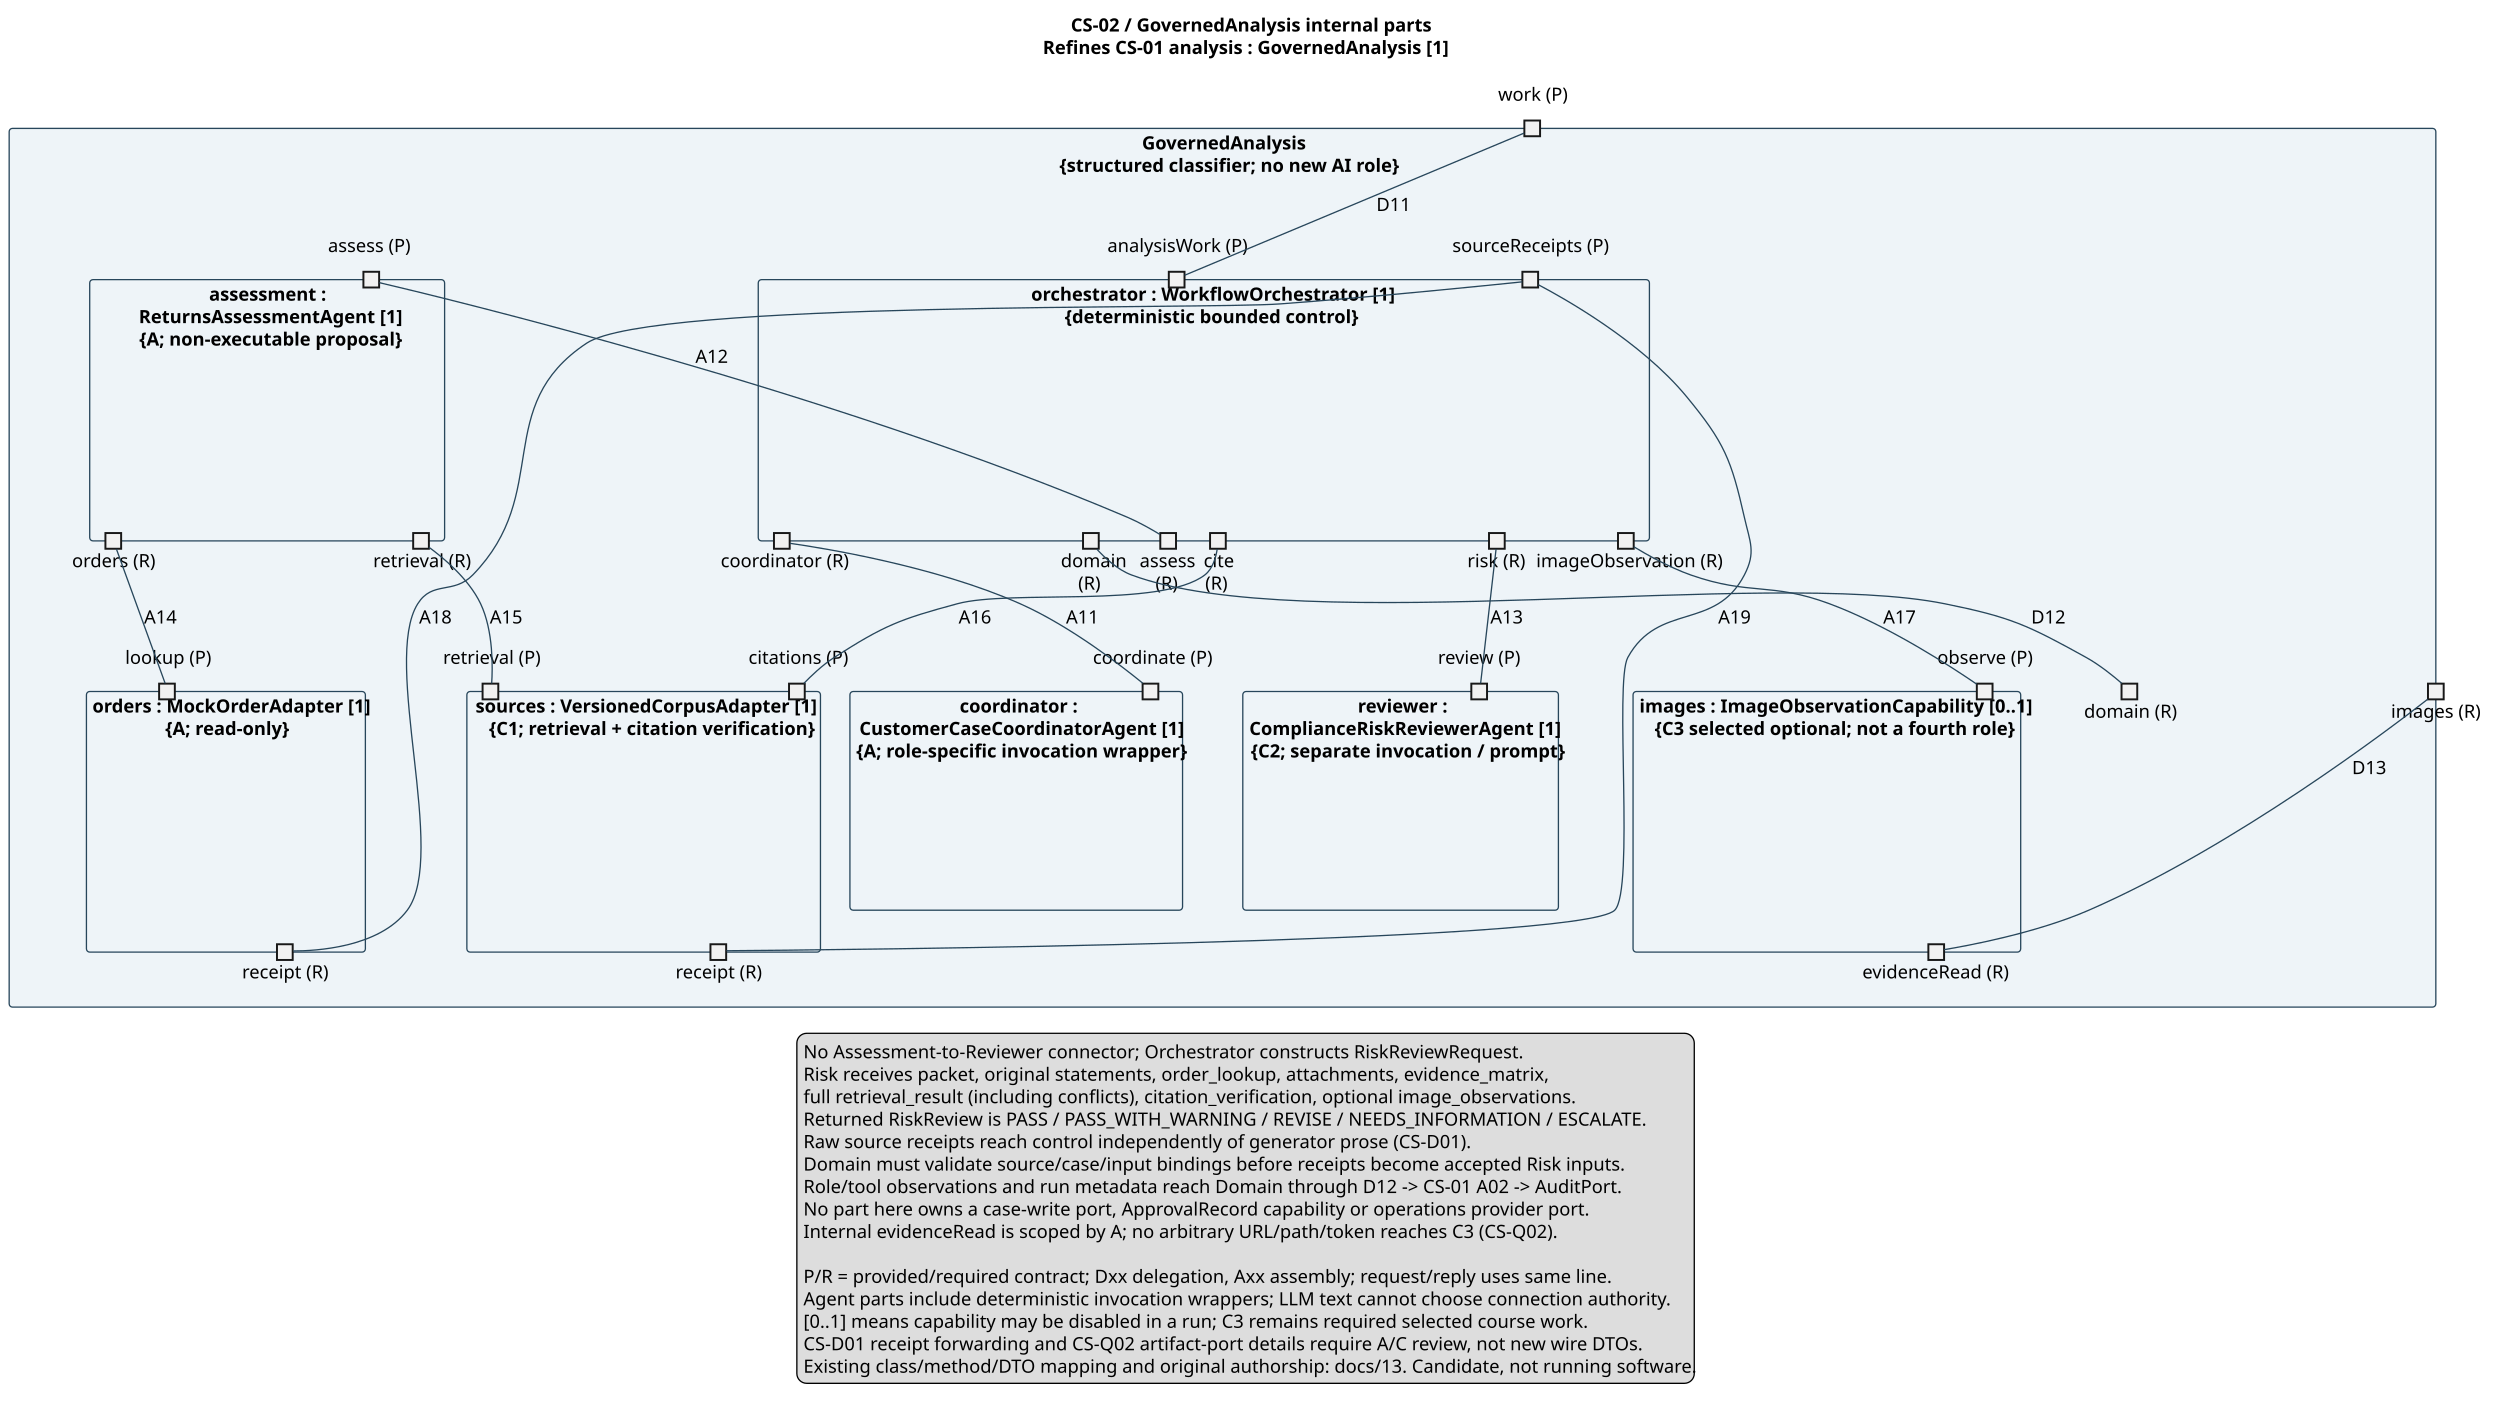
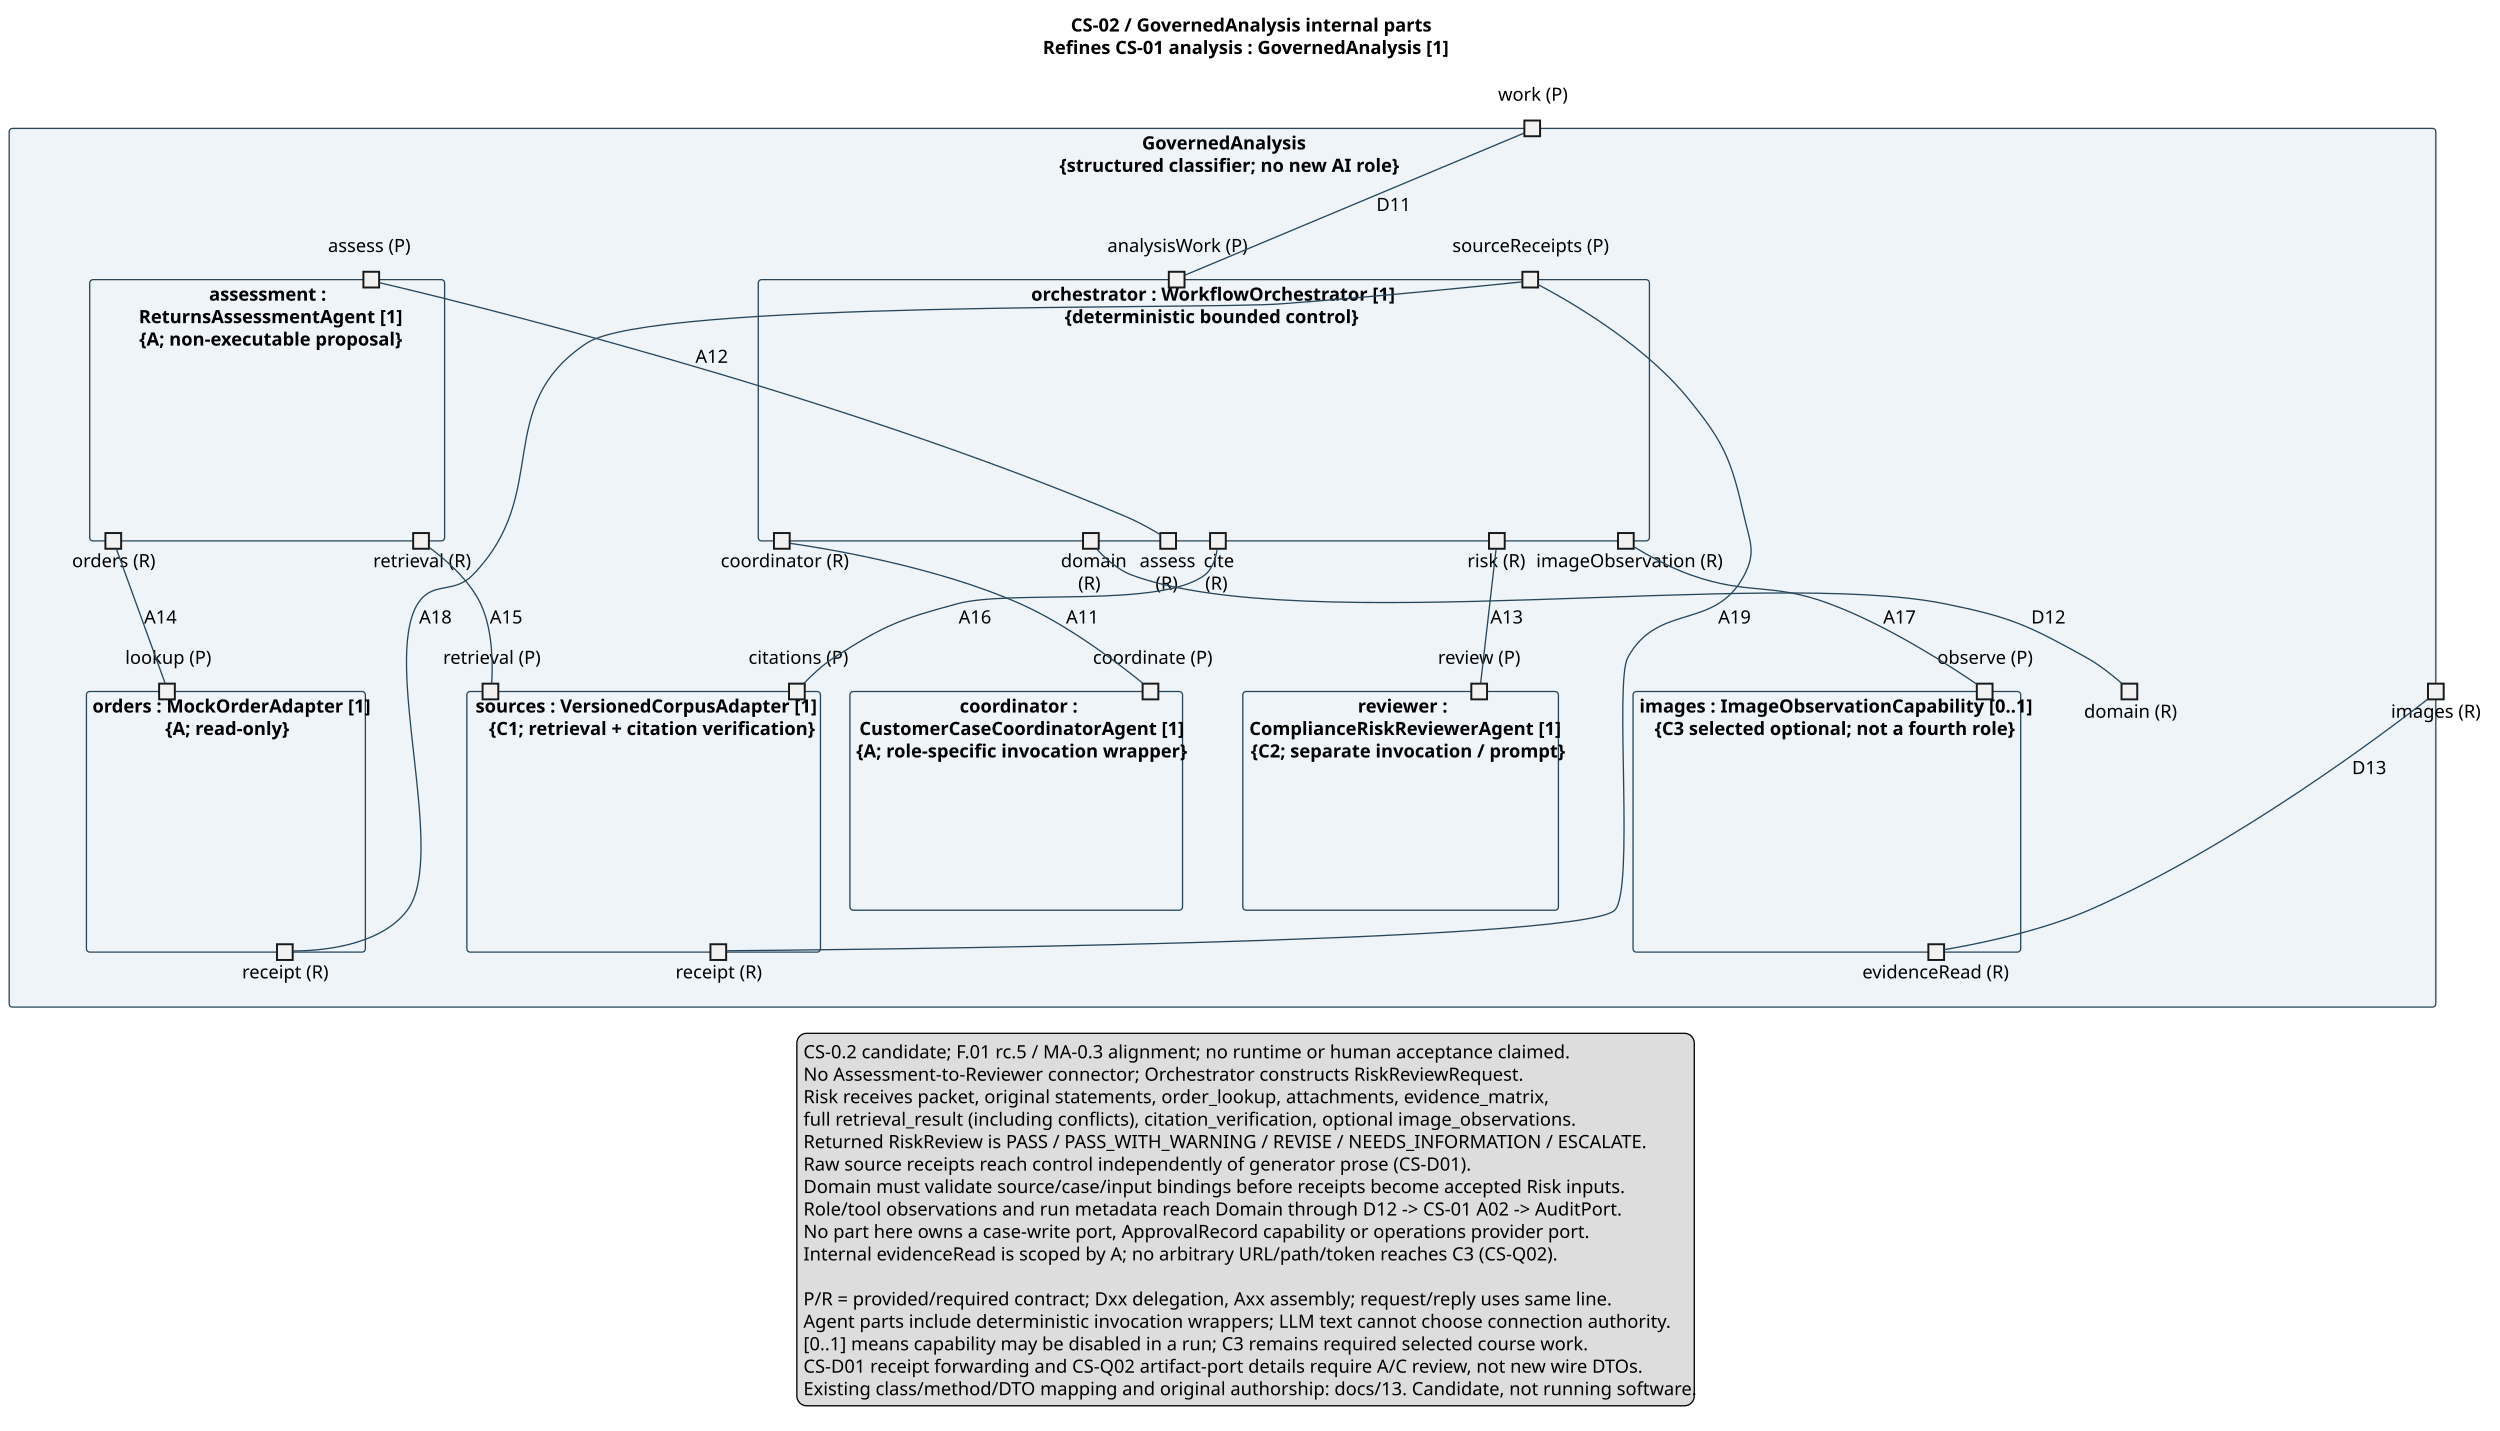
- <svg xmlns="http://www.w3.org/2000/svg" version="1.1" data-diagram-type="DESCRIPTION" style="width:1909px;height:1075px;background:#FFFFFF;" width="1909px" height="1075px" viewBox="0 0 1909 1075" zoomAndPan="magnify" preserveAspectRatio="none" contentStyleType="text/css">
+ <svg xmlns="http://www.w3.org/2000/svg" version="1.1" data-diagram-type="DESCRIPTION" style="width:1909px;height:1092px;background:#FFFFFF;" width="1909px" height="1092px" viewBox="0 0 1909 1092" zoomAndPan="magnify" preserveAspectRatio="none" contentStyleType="text/css">
  <defs />
  <g font-family="sans-serif" lengthAdjust="spacing">
    <g class="title" data-source-line="1">
      <text x="817.68" y="24.075" fill="#000" font-size="14" textLength="266.868" font-weight="700">CS-02 / GovernedAnalysis internal parts</text>
      <text x="796.276" y="41.227" fill="#000" font-size="14" textLength="309.675" font-weight="700">Refines CS-01 analysis : GovernedAnalysis [1]</text>
    </g>
    <g class="cluster" data-qualified-name="Analysis" id="ent0001" data-source-line="13">
      <rect x="7" y="98.03" width="1853" height="671" fill="#EEF4F8" style="stroke:#27465B;stroke-width:1;" rx="2.5" ry="2.5" />
      <text x="872.031" y="114.105" fill="#000" font-size="14" textLength="122.938" font-weight="700">GovernedAnalysis</text>
      <text x="809.021" y="131.257" fill="#000" font-size="14" textLength="248.958" font-weight="700">{structured classifier; no new AI role}</text>
    </g>
    <g class="cluster" data-qualified-name="Analysis.Orch" id="ent0005" data-source-line="18">
      <rect x="579" y="213.53" width="680.5" height="199.5" fill="#EEF4F8" style="stroke:#27465B;stroke-width:1;" rx="2.5" ry="2.5" />
      <text x="787.395" y="229.605" fill="#000" font-size="14" textLength="263.71" font-weight="700">orchestrator : WorkflowOrchestrator [1]</text>
      <text x="813.074" y="246.757" fill="#000" font-size="14" textLength="212.352" font-weight="700">{deterministic bounded control}</text>
    </g>
    <g class="cluster" data-qualified-name="Analysis.Coordinator" id="ent0014" data-source-line="28">
      <rect x="649" y="528.03" width="254" height="167" fill="#EEF4F8" style="stroke:#27465B;stroke-width:1;" rx="2.5" ry="2.5" />
      <text x="732.834" y="544.105" fill="#000" font-size="14" textLength="86.331" font-weight="700">coordinator :</text>
      <text x="656.21" y="561.257" fill="#000" font-size="14" textLength="239.579" font-weight="700">CustomerCaseCoordinatorAgent [1]</text>
      <text x="653.859" y="578.408" fill="#000" font-size="14" textLength="244.282" font-weight="700">{A; role-specific invocation wrapper}</text>
    </g>
    <g class="cluster" data-qualified-name="Analysis.Assessment" id="ent0016" data-source-line="31">
      <rect x="68.5" y="213.53" width="271" height="199.5" fill="#EEF4F8" style="stroke:#27465B;stroke-width:1;" rx="2.5" ry="2.5" />
      <text x="159.642" y="229.605" fill="#000" font-size="14" textLength="88.717" font-weight="700">assessment :</text>
      <text x="105.976" y="246.757" fill="#000" font-size="14" textLength="196.048" font-weight="700">ReturnsAssessmentAgent [1]</text>
      <text x="106.373" y="263.908" fill="#000" font-size="14" textLength="195.255" font-weight="700">{A; non-executable proposal}</text>
    </g>
    <g class="cluster" data-qualified-name="Analysis.Risk" id="ent0020" data-source-line="36">
      <rect x="949" y="528.03" width="241" height="167" fill="#EEF4F8" style="stroke:#27465B;stroke-width:1;" rx="2.5" ry="2.5" />
      <text x="1036.814" y="544.105" fill="#000" font-size="14" textLength="65.372" font-weight="700">reviewer :</text>
      <text x="953.966" y="561.257" fill="#000" font-size="14" textLength="231.068" font-weight="700">ComplianceRiskReviewerAgent [1]</text>
      <text x="955.142" y="578.408" fill="#000" font-size="14" textLength="228.717" font-weight="700">{C2; separate invocation / prompt}</text>
    </g>
    <g class="cluster" data-qualified-name="Analysis.Order" id="ent0022" data-source-line="39">
      <rect x="66" y="528.03" width="213" height="199" fill="#EEF4F8" style="stroke:#27465B;stroke-width:1;" rx="2.5" ry="2.5" />
      <text x="70.59" y="544.105" fill="#000" font-size="14" textLength="203.82" font-weight="700">orders : MockOrderAdapter [1]</text>
      <text x="126.214" y="561.257" fill="#000" font-size="14" textLength="92.572" font-weight="700">{A; read-only}</text>
    </g>
    <g class="cluster" data-qualified-name="Analysis.Sources" id="ent0025" data-source-line="43">
      <rect x="356.5" y="528.03" width="270" height="199" fill="#EEF4F8" style="stroke:#27465B;stroke-width:1;" rx="2.5" ry="2.5" />
      <text x="363.138" y="544.105" fill="#000" font-size="14" textLength="256.724" font-weight="700">sources : VersionedCorpusAdapter [1]</text>
      <text x="373.43" y="561.257" fill="#000" font-size="14" textLength="236.141" font-weight="700">{C1; retrieval + citation verification}</text>
    </g>
    <g class="cluster" data-qualified-name="Analysis.ImageObs" id="ent0029" data-source-line="48">
      <rect x="1247" y="528.03" width="296" height="199" fill="#EEF4F8" style="stroke:#27465B;stroke-width:1;" rx="2.5" ry="2.5" />
      <text x="1251.845" y="544.105" fill="#000" font-size="14" textLength="286.31" font-weight="700">images : ImageObservationCapability [0..1]</text>
      <text x="1263.542" y="561.257" fill="#000" font-size="14" textLength="262.917" font-weight="700">{C3 selected optional; not a fourth role}</text>
    </g>
    <g class="entity" data-qualified-name="Analysis.AN_WORK" id="ent0002" data-source-line="14">
      <text x="1143.945" y="76.954" fill="#000" font-size="14" textLength="52.11">work (P)</text>
      <rect x="1164" y="92.03" width="12" height="12" fill="#F1F1F1" style="stroke:#181818;stroke-width:1.5;" />
    </g>
    <g class="entity" data-qualified-name="Analysis.AN_DOMAIN" id="ent0003" data-source-line="15">
      <text x="1591.379" y="548.105" fill="#000" font-size="14" textLength="69.241">domain (R)</text>
      <rect x="1620" y="522.03" width="12" height="12" fill="#F1F1F1" style="stroke:#181818;stroke-width:1.5;" />
    </g>
    <g class="entity" data-qualified-name="Analysis.AN_IMAGES" id="ent0004" data-source-line="16">
      <text x="1825.772" y="548.105" fill="#000" font-size="14" textLength="68.455">images (R)</text>
      <rect x="1854" y="522.03" width="12" height="12" fill="#F1F1F1" style="stroke:#181818;stroke-width:1.5;" />
    </g>
    <g class="entity" data-qualified-name="Analysis.Orch.OR_WORK" id="ent0006" data-source-line="19">
      <text x="845.604" y="192.454" fill="#000" font-size="14" textLength="105.793">analysisWork (P)</text>
      <rect x="892.5" y="207.53" width="12" height="12" fill="#F1F1F1" style="stroke:#181818;stroke-width:1.5;" />
    </g>
    <g class="entity" data-qualified-name="Analysis.Orch.OR_DOMAIN" id="ent0007" data-source-line="20">
      <text x="810.042" y="433.105" fill="#000" font-size="14" textLength="45.917">domain</text>
      <text x="823.283" y="450.257" fill="#000" font-size="14" textLength="19.435">(R)</text>
      <rect x="827" y="407.03" width="12" height="12" fill="#F1F1F1" style="stroke:#181818;stroke-width:1.5;" />
    </g>
    <g class="entity" data-qualified-name="Analysis.Orch.OR_COORD" id="ent0008" data-source-line="21">
      <text x="550.317" y="433.105" fill="#000" font-size="14" textLength="93.365">coordinator (R)</text>
      <rect x="591" y="407.03" width="12" height="12" fill="#F1F1F1" style="stroke:#181818;stroke-width:1.5;" />
    </g>
    <g class="entity" data-qualified-name="Analysis.Orch.OR_ASSESS" id="ent0009" data-source-line="22">
      <text x="870.214" y="433.105" fill="#000" font-size="14" textLength="43.572">assess</text>
      <text x="882.283" y="450.257" fill="#000" font-size="14" textLength="19.435">(R)</text>
      <rect x="886" y="407.03" width="12" height="12" fill="#F1F1F1" style="stroke:#181818;stroke-width:1.5;" />
    </g>
    <g class="entity" data-qualified-name="Analysis.Orch.OR_RISK" id="ent0010" data-source-line="23">
      <text x="1120.452" y="433.105" fill="#000" font-size="14" textLength="45.097">risk (R)</text>
      <rect x="1137" y="407.03" width="12" height="12" fill="#F1F1F1" style="stroke:#181818;stroke-width:1.5;" />
    </g>
    <g class="entity" data-qualified-name="Analysis.Orch.OR_CITE" id="ent0011" data-source-line="24">
      <text x="919.107" y="433.105" fill="#000" font-size="14" textLength="21.786">cite</text>
      <text x="920.283" y="450.257" fill="#000" font-size="14" textLength="19.435">(R)</text>
      <rect x="924" y="407.03" width="12" height="12" fill="#F1F1F1" style="stroke:#181818;stroke-width:1.5;" />
    </g>
    <g class="entity" data-qualified-name="Analysis.Orch.OR_IMAGE" id="ent0012" data-source-line="25">
      <text x="1173.031" y="433.105" fill="#000" font-size="14" textLength="136.938">imageObservation (R)</text>
      <rect x="1235.5" y="407.03" width="12" height="12" fill="#F1F1F1" style="stroke:#181818;stroke-width:1.5;" />
    </g>
    <g class="entity" data-qualified-name="Analysis.Orch.OR_RECEIPTS" id="ent0013" data-source-line="26">
      <text x="1108.979" y="192.454" fill="#000" font-size="14" textLength="119.041">sourceReceipts (P)</text>
      <rect x="1162.5" y="207.53" width="12" height="12" fill="#F1F1F1" style="stroke:#181818;stroke-width:1.5;" />
    </g>
    <g class="entity" data-qualified-name="Analysis.Coordinator.CO_CALL" id="ent0015" data-source-line="29">
      <text x="834.535" y="506.954" fill="#000" font-size="14" textLength="87.931">coordinate (P)</text>
      <rect x="872.5" y="522.03" width="12" height="12" fill="#F1F1F1" style="stroke:#181818;stroke-width:1.5;" />
    </g>
    <g class="entity" data-qualified-name="Analysis.Assessment.AS_CALL" id="ent0017" data-source-line="32">
      <text x="250.438" y="192.454" fill="#000" font-size="14" textLength="66.124">assess (P)</text>
      <rect x="277.5" y="207.53" width="12" height="12" fill="#F1F1F1" style="stroke:#181818;stroke-width:1.5;" />
    </g>
    <g class="entity" data-qualified-name="Analysis.Assessment.AS_ORDER" id="ent0018" data-source-line="33">
      <text x="54.997" y="433.105" fill="#000" font-size="14" textLength="63.007">orders (R)</text>
      <rect x="80.5" y="407.03" width="12" height="12" fill="#F1F1F1" style="stroke:#181818;stroke-width:1.5;" />
    </g>
    <g class="entity" data-qualified-name="Analysis.Assessment.AS_RETR" id="ent0019" data-source-line="34">
      <text x="284.941" y="433.105" fill="#000" font-size="14" textLength="73.117">retrieval (R)</text>
      <rect x="315.5" y="407.03" width="12" height="12" fill="#F1F1F1" style="stroke:#181818;stroke-width:1.5;" />
    </g>
    <g class="entity" data-qualified-name="Analysis.Risk.RI_CALL" id="ent0021" data-source-line="37">
      <text x="1097.997" y="506.954" fill="#000" font-size="14" textLength="63.007">review (P)</text>
      <rect x="1123.5" y="522.03" width="12" height="12" fill="#F1F1F1" style="stroke:#181818;stroke-width:1.5;" />
    </g>
    <g class="entity" data-qualified-name="Analysis.Order.OD_LOOKUP" id="ent0023" data-source-line="40">
      <text x="95.597" y="506.954" fill="#000" font-size="14" textLength="63.807">lookup (P)</text>
      <rect x="121.5" y="522.03" width="12" height="12" fill="#F1F1F1" style="stroke:#181818;stroke-width:1.5;" />
    </g>
    <g class="entity" data-qualified-name="Analysis.Order.OD_RECEIPT" id="ent0024" data-source-line="41">
      <text x="184.828" y="747.105" fill="#000" font-size="14" textLength="65.345">receipt (R)</text>
      <rect x="211.5" y="721.03" width="12" height="12" fill="#F1F1F1" style="stroke:#181818;stroke-width:1.5;" />
    </g>
    <g class="entity" data-qualified-name="Analysis.Sources.SO_RETR" id="ent0026" data-source-line="44">
      <text x="338.328" y="506.954" fill="#000" font-size="14" textLength="72.345">retrieval (P)</text>
      <rect x="368.5" y="522.03" width="12" height="12" fill="#F1F1F1" style="stroke:#181818;stroke-width:1.5;" />
    </g>
    <g class="entity" data-qualified-name="Analysis.Sources.SO_CITE" id="ent0027" data-source-line="45">
      <text x="571.545" y="506.954" fill="#000" font-size="14" textLength="73.91">citations (P)</text>
      <rect x="602.5" y="522.03" width="12" height="12" fill="#F1F1F1" style="stroke:#181818;stroke-width:1.5;" />
    </g>
    <g class="entity" data-qualified-name="Analysis.Sources.SO_RECEIPT" id="ent0028" data-source-line="46">
      <text x="515.828" y="747.105" fill="#000" font-size="14" textLength="65.345">receipt (R)</text>
      <rect x="542.5" y="721.03" width="12" height="12" fill="#F1F1F1" style="stroke:#181818;stroke-width:1.5;" />
    </g>
    <g class="entity" data-qualified-name="Analysis.ImageObs.IM_CALL" id="ent0030" data-source-line="49">
      <text x="1479.321" y="506.954" fill="#000" font-size="14" textLength="72.358">observe (P)</text>
      <rect x="1509.5" y="522.03" width="12" height="12" fill="#F1F1F1" style="stroke:#181818;stroke-width:1.5;" />
    </g>
    <g class="entity" data-qualified-name="Analysis.ImageObs.IM_READ" id="ent0031" data-source-line="50">
      <text x="1422.083" y="747.105" fill="#000" font-size="14" textLength="112.834">evidenceRead (R)</text>
      <rect x="1472.5" y="721.03" width="12" height="12" fill="#F1F1F1" style="stroke:#181818;stroke-width:1.5;" />
    </g>
    <g class="link" data-entity-1="ent0002" data-entity-2="ent0006" id="lnk32" data-source-line="54" data-link-type="association">
      <path d="M1163.83,101.61 C1127.27,116.92 939.47,195.58 904.58,210.19" style="stroke:#27465B;stroke-width:1;" fill="none" id="AN_WORK-OR_WORK" />
      <text x="1051" y="161.105" fill="#000" font-size="14" textLength="25.683">D11</text>
    </g>
    <g class="link" data-entity-1="ent0007" data-entity-2="ent0003" id="lnk33" data-source-line="55" data-link-type="association">
      <path d="M837.61,419.42 C843.17,425.47 853.12,434.97 864,439.03 C993.38,487.29 1349.64,433.72 1485,461.03 C1535.33,471.19 1548.08,477.16 1593,502.03 C1603.31,507.74 1613.96,516.39 1620.27,521.88" style="stroke:#27465B;stroke-width:1;" fill="none" id="OR_DOMAIN-AN_DOMAIN" />
      <text x="1551" y="476.105" fill="#000" font-size="14" textLength="25.683">D12</text>
    </g>
    <g class="link" data-entity-1="ent0031" data-entity-2="ent0004" id="lnk34" data-source-line="56" data-link-type="association">
      <path d="M1484.51,725.16 C1501.52,722.35 1554.48,712.66 1595,695.03 C1706.51,646.51 1825.77,555.81 1853.84,533.89" style="stroke:#27465B;stroke-width:1;" fill="none" id="IM_READ-AN_IMAGES" />
      <text x="1796" y="591.105" fill="#000" font-size="14" textLength="25.683">D13</text>
    </g>
    <g class="link" data-entity-1="ent0008" data-entity-2="ent0015" id="lnk35" data-source-line="57" data-link-type="association">
      <path d="M603.21,414.87 C626.93,418.25 713.69,432.02 779,461.03 C817.4,478.09 857.46,509.32 872.65,521.74" style="stroke:#27465B;stroke-width:1;" fill="none" id="OR_COORD-CO_CALL" />
      <text x="814" y="476.105" fill="#000" font-size="14" textLength="24.91">A11</text>
    </g>
    <g class="link" data-entity-1="ent0009" data-entity-2="ent0017" id="lnk36" data-source-line="58" data-link-type="association">
      <path d="M885.54,407.99 C879.39,404.27 869.81,398.78 861,395.03 C632.6,297.82 333.76,226.17 289.56,215.82" style="stroke:#27465B;stroke-width:1;" fill="none" id="OR_ASSESS-AS_CALL" />
      <text x="531" y="277.105" fill="#000" font-size="14" textLength="24.91">A12</text>
    </g>
    <g class="link" data-entity-1="ent0010" data-entity-2="ent0021" id="lnk37" data-source-line="59" data-link-type="association">
      <path d="M1142.41,419.18 C1140.24,438 1132.77,502.98 1130.6,521.85" style="stroke:#27465B;stroke-width:1;" fill="none" id="OR_RISK-RI_CALL" />
      <text x="1138" y="476.105" fill="#000" font-size="14" textLength="24.91">A13</text>
    </g>
    <g class="link" data-entity-1="ent0018" data-entity-2="ent0023" id="lnk38" data-source-line="60" data-link-type="association">
      <path d="M88.87,419.18 C95.7,438 119.27,502.98 126.12,521.85" style="stroke:#27465B;stroke-width:1;" fill="none" id="AS_ORDER-OD_LOOKUP" />
      <text x="110" y="476.105" fill="#000" font-size="14" textLength="24.91">A14</text>
    </g>
    <g class="link" data-entity-1="ent0019" data-entity-2="ent0026" id="lnk39" data-source-line="61" data-link-type="association">
      <path d="M327.6,417.92 C337.48,425.14 357.82,441.63 367,461.03 C376.88,481.89 376.2,510.44 375.44,521.93" style="stroke:#27465B;stroke-width:1;" fill="none" id="AS_RETR-SO_RETR" />
      <text x="374" y="476.105" fill="#000" font-size="14" textLength="24.91">A15</text>
    </g>
    <g class="link" data-entity-1="ent0011" data-entity-2="ent0027" id="lnk40" data-source-line="62" data-link-type="association">
      <path d="M929.48,419.17 C928.59,424.98 926.24,434.26 920,439.03 C886.42,464.72 771.82,450.01 731,461.03 C687,472.91 675.37,477.43 637,502.03 C628,507.8 619.04,516.44 613.76,521.9" style="stroke:#27465B;stroke-width:1;" fill="none" id="OR_CITE-SO_CITE" />
      <text x="732" y="476.105" fill="#000" font-size="14" textLength="24.91">A16</text>
    </g>
    <g class="link" data-entity-1="ent0012" data-entity-2="ent0030" id="lnk41" data-source-line="63" data-link-type="association">
      <path d="M1247.51,417.47 C1256.36,422.84 1274.42,433.2 1291,439.03 C1336.39,454.99 1351.89,444.28 1397,461.03 C1442.62,477.97 1491.88,510.38 1509.38,522.4" style="stroke:#27465B;stroke-width:1;" fill="none" id="OR_IMAGE-IM_CALL" />
      <text x="1438" y="476.105" fill="#000" font-size="14" textLength="24.91">A17</text>
    </g>
    <g class="link" data-entity-1="ent0024" data-entity-2="ent0013" id="lnk42" data-source-line="64" data-link-type="association">
      <path d="M223.86,726.16 C240.73,726.18 289.61,723.66 311,695.03 C342.14,653.35 291.31,505.08 319,461.03 C330.22,443.19 346.29,454.12 361,439.03 C422.18,376.26 374.93,310.45 448,262.03 C497.17,229.45 919.18,236.39 978,232.03 C1050.39,226.67 1138,217.75 1162.41,215.22" style="stroke:#27465B;stroke-width:1;" fill="none" id="OD_RECEIPT-OR_RECEIPTS" />
      <text x="320" y="476.105" fill="#000" font-size="14" textLength="24.91">A18</text>
    </g>
    <g class="link" data-entity-1="ent0028" data-entity-2="ent0013" id="lnk43" data-source-line="65" data-link-type="association">
      <path d="M554.68,725.99 C618.98,725.5 1207.49,720.37 1233,695.03 C1248.23,679.9 1232.64,520.84 1243,502.03 C1266.37,459.58 1309.73,482.07 1332,439.03 C1340.99,421.66 1336.33,414.1 1332,395.03 C1321.97,350.83 1316.81,338.02 1288,303.03 C1252.98,260.49 1193.35,227.23 1174.73,217.46" style="stroke:#27465B;stroke-width:1;" fill="none" id="SO_RECEIPT-OR_RECEIPTS" />
      <text x="1312" y="476.105" fill="#000" font-size="14" textLength="24.91">A19</text>
    </g>
    <g class="legend" data-source-line="67">
-       <rect x="608.48" y="789.03" width="685.268" height="267.271" fill="#DDD" style="stroke:#000;stroke-width:1;" rx="7.5" ry="7.5" />
-       <text x="613.48" y="808.105" fill="#000" font-size="14" textLength="529.074">No Assessment-to-Reviewer connector; Orchestrator constructs RiskReviewRequest.</text>
-       <text x="613.48" y="825.257" fill="#000" font-size="14" textLength="540.812">Risk receives packet, original statements, order_lookup, attachments, evidence_matrix,</text>
-       <text x="613.48" y="842.408" fill="#000" font-size="14" textLength="553.273">full retrieval_result (including conflicts), citation_verification, optional image_observations.</text>
-       <text x="613.48" y="859.56" fill="#000" font-size="14" textLength="675.268">Returned RiskReview is PASS / PASS_WITH_WARNING / REVISE / NEEDS_INFORMATION / ESCALATE.</text>
-       <text x="613.48" y="876.711" fill="#000" font-size="14" textLength="487.915">Raw source receipts reach control independently of generator prose (CS-D01).</text>
-       <text x="613.48" y="893.862" fill="#000" font-size="14" textLength="591.425">Domain must validate source/case/input bindings before receipts become accepted Risk inputs.</text>
-       <text x="613.48" y="911.014" fill="#000" font-size="14" textLength="595.335">Role/tool observations and run metadata reach Domain through D12 -&gt; CS-01 A02 -&gt; AuditPort.</text>
-       <text x="613.48" y="928.165" fill="#000" font-size="14" textLength="564.163">No part here owns a case-write port, ApprovalRecord capability or operations provider port.</text>
-       <text x="613.48" y="945.316" fill="#000" font-size="14" textLength="557.949">Internal evidenceRead is scoped by A; no arbitrary URL/path/token reaches C3 (CS-Q02).</text>
-       <text x="613.48" y="962.468" fill="#000" font-size="14"> </text>
-       <text x="613.48" y="979.619" fill="#000" font-size="14" textLength="586.339">P/R = provided/required contract; Dxx delegation, Axx assembly; request/reply uses same line.</text>
-       <text x="613.48" y="996.771" fill="#000" font-size="14" textLength="620.231">Agent parts include deterministic invocation wrappers; LLM text cannot choose connection authority.</text>
-       <text x="613.48" y="1013.922" fill="#000" font-size="14" textLength="569.618">[0..1] means capability may be disabled in a run; C3 remains required selected course work.</text>
-       <text x="613.48" y="1031.073" fill="#000" font-size="14" textLength="615.46">CS-D01 receipt forwarding and CS-Q02 artifact-port details require A/C review, not new wire DTOs.</text>
-       <text x="613.48" y="1048.225" fill="#000" font-size="14" textLength="638.914">Existing class/method/DTO mapping and original authorship: docs/13. Candidate, not running software.</text>
+       <rect x="608.48" y="789.03" width="685.268" height="284.422" fill="#DDD" style="stroke:#000;stroke-width:1;" rx="7.5" ry="7.5" />
+       <text x="613.48" y="808.105" fill="#000" font-size="14" textLength="561.06">CS-0.2 candidate; F.01 rc.5 / MA-0.3 alignment; no runtime or human acceptance claimed.</text>
+       <text x="613.48" y="825.257" fill="#000" font-size="14" textLength="529.074">No Assessment-to-Reviewer connector; Orchestrator constructs RiskReviewRequest.</text>
+       <text x="613.48" y="842.408" fill="#000" font-size="14" textLength="540.812">Risk receives packet, original statements, order_lookup, attachments, evidence_matrix,</text>
+       <text x="613.48" y="859.56" fill="#000" font-size="14" textLength="553.273">full retrieval_result (including conflicts), citation_verification, optional image_observations.</text>
+       <text x="613.48" y="876.711" fill="#000" font-size="14" textLength="675.268">Returned RiskReview is PASS / PASS_WITH_WARNING / REVISE / NEEDS_INFORMATION / ESCALATE.</text>
+       <text x="613.48" y="893.862" fill="#000" font-size="14" textLength="487.915">Raw source receipts reach control independently of generator prose (CS-D01).</text>
+       <text x="613.48" y="911.014" fill="#000" font-size="14" textLength="591.425">Domain must validate source/case/input bindings before receipts become accepted Risk inputs.</text>
+       <text x="613.48" y="928.165" fill="#000" font-size="14" textLength="595.335">Role/tool observations and run metadata reach Domain through D12 -&gt; CS-01 A02 -&gt; AuditPort.</text>
+       <text x="613.48" y="945.316" fill="#000" font-size="14" textLength="564.163">No part here owns a case-write port, ApprovalRecord capability or operations provider port.</text>
+       <text x="613.48" y="962.468" fill="#000" font-size="14" textLength="557.949">Internal evidenceRead is scoped by A; no arbitrary URL/path/token reaches C3 (CS-Q02).</text>
+       <text x="613.48" y="979.619" fill="#000" font-size="14"> </text>
+       <text x="613.48" y="996.771" fill="#000" font-size="14" textLength="586.339">P/R = provided/required contract; Dxx delegation, Axx assembly; request/reply uses same line.</text>
+       <text x="613.48" y="1013.922" fill="#000" font-size="14" textLength="620.231">Agent parts include deterministic invocation wrappers; LLM text cannot choose connection authority.</text>
+       <text x="613.48" y="1031.073" fill="#000" font-size="14" textLength="569.618">[0..1] means capability may be disabled in a run; C3 remains required selected course work.</text>
+       <text x="613.48" y="1048.225" fill="#000" font-size="14" textLength="615.46">CS-D01 receipt forwarding and CS-Q02 artifact-port details require A/C review, not new wire DTOs.</text>
+       <text x="613.48" y="1065.376" fill="#000" font-size="14" textLength="638.914">Existing class/method/DTO mapping and original authorship: docs/13. Candidate, not running software.</text>
    </g>
  </g>
</svg>
